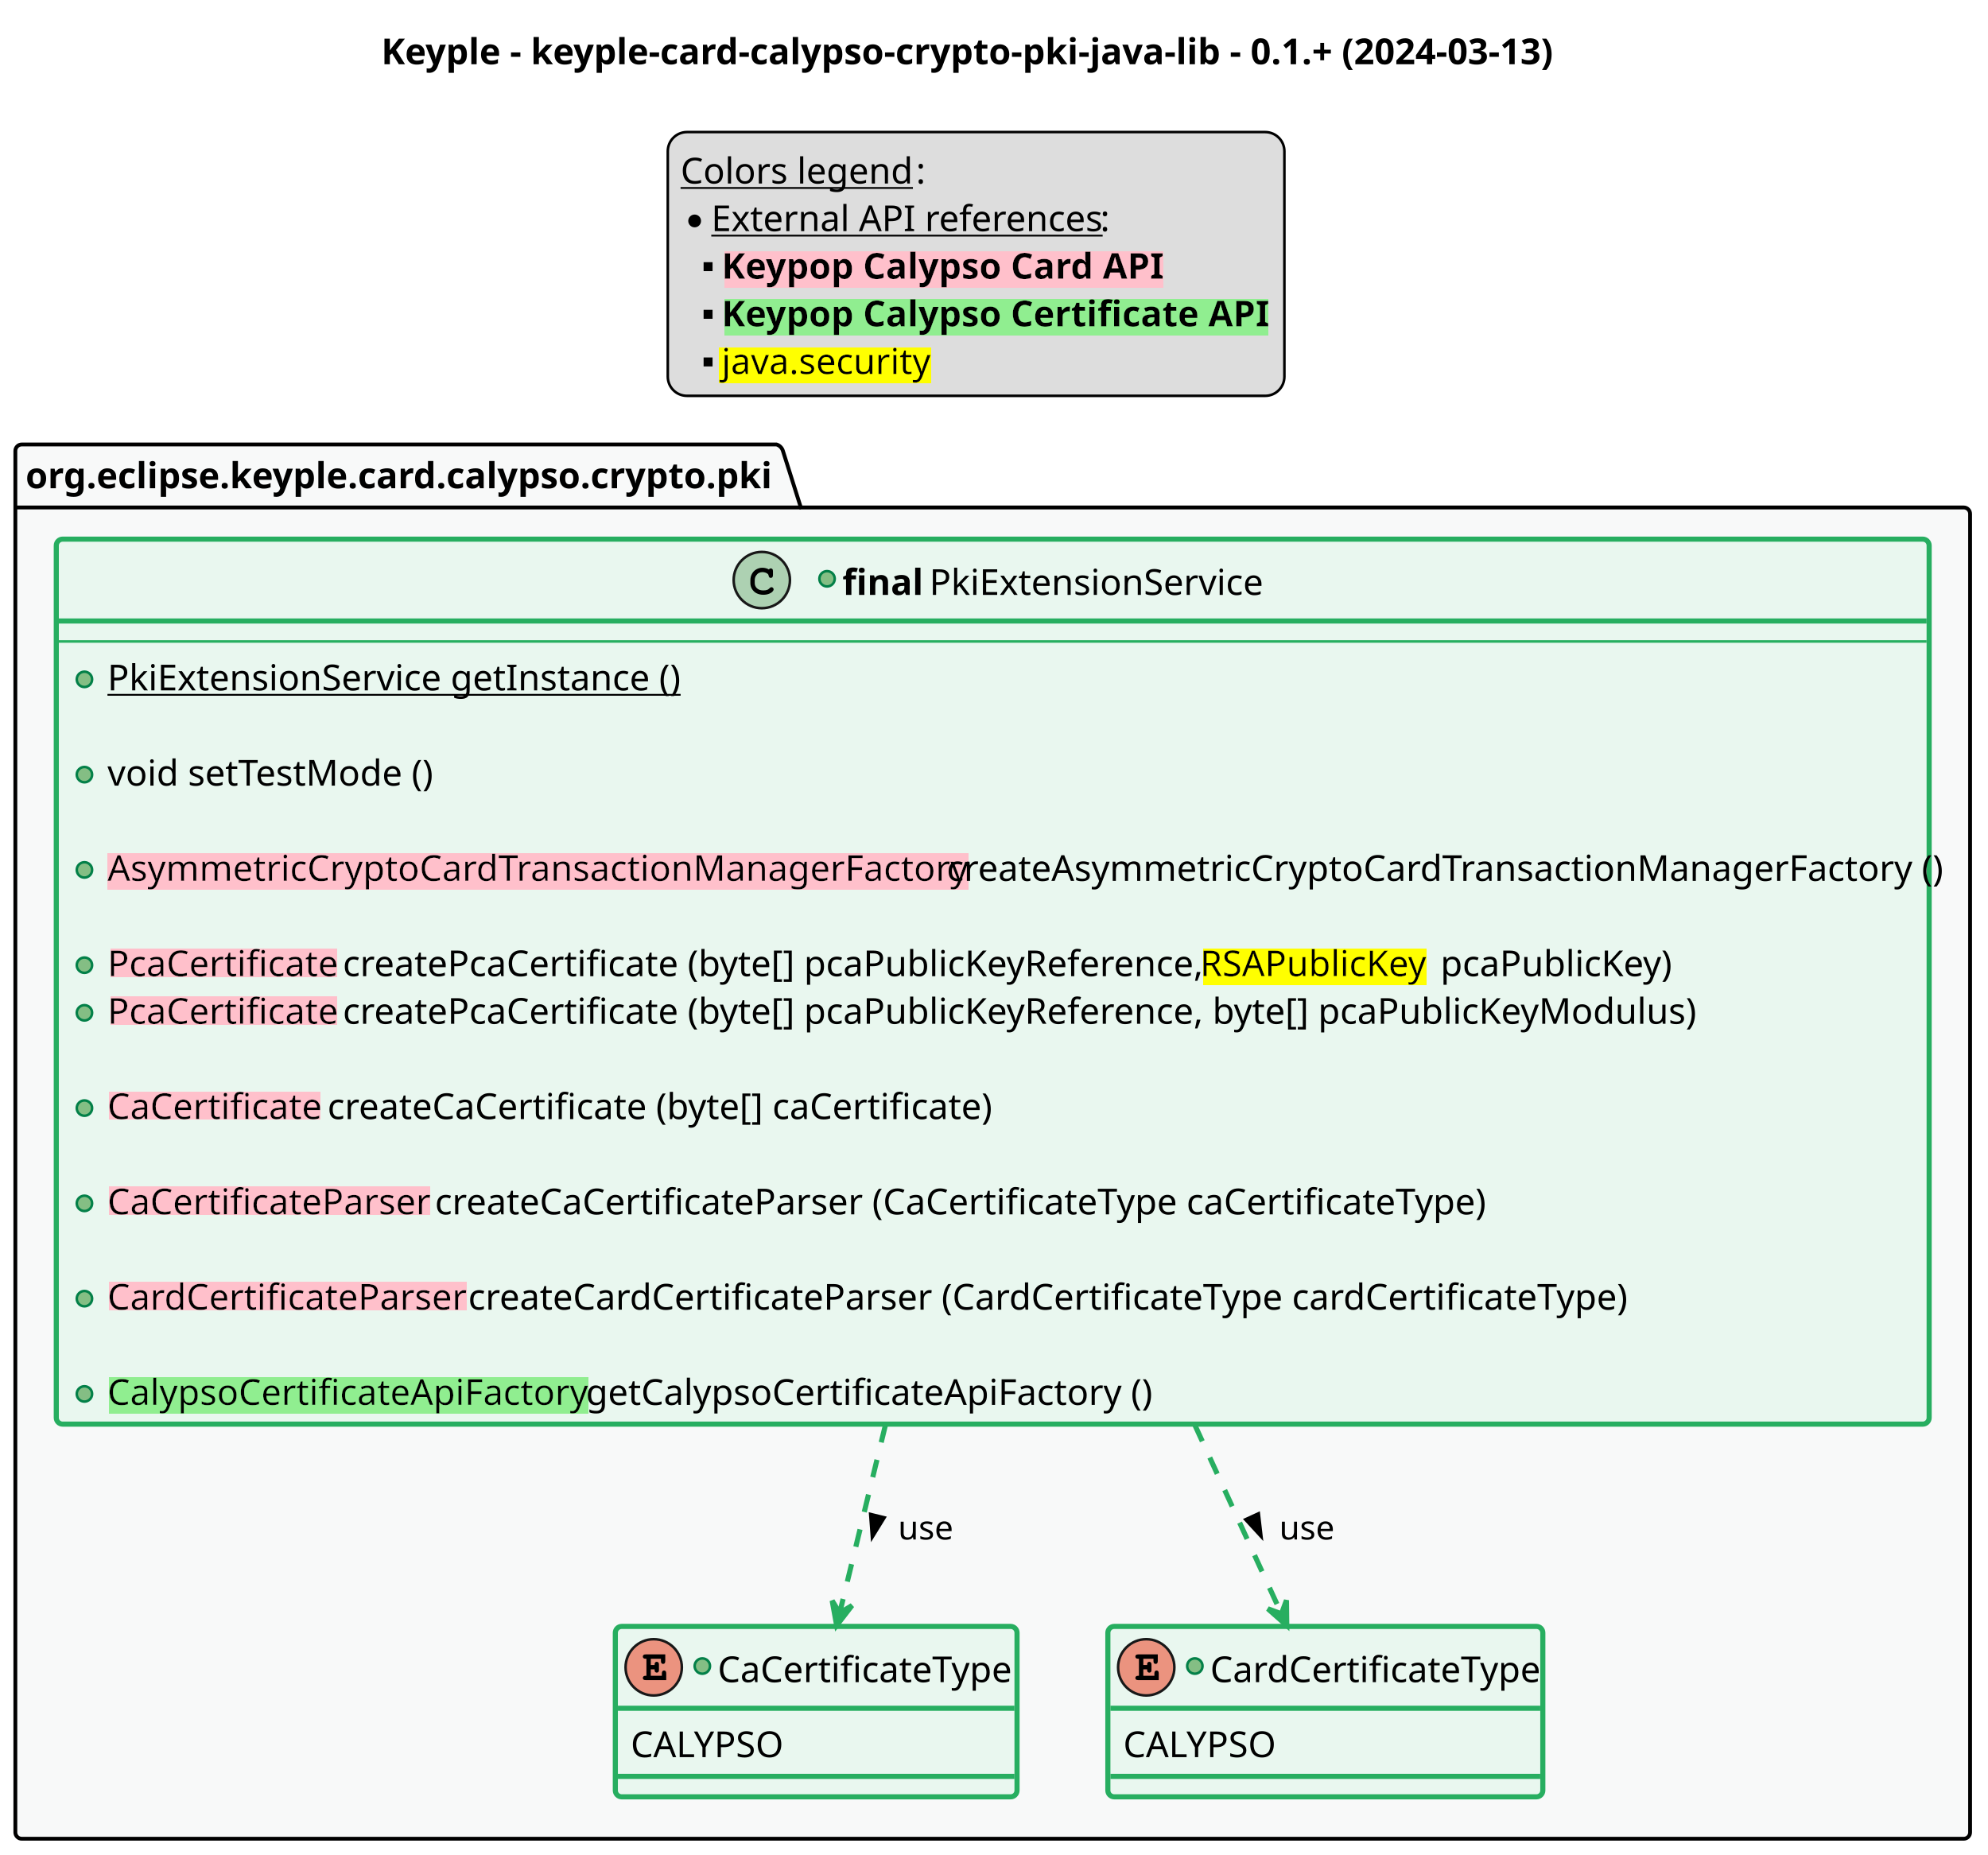
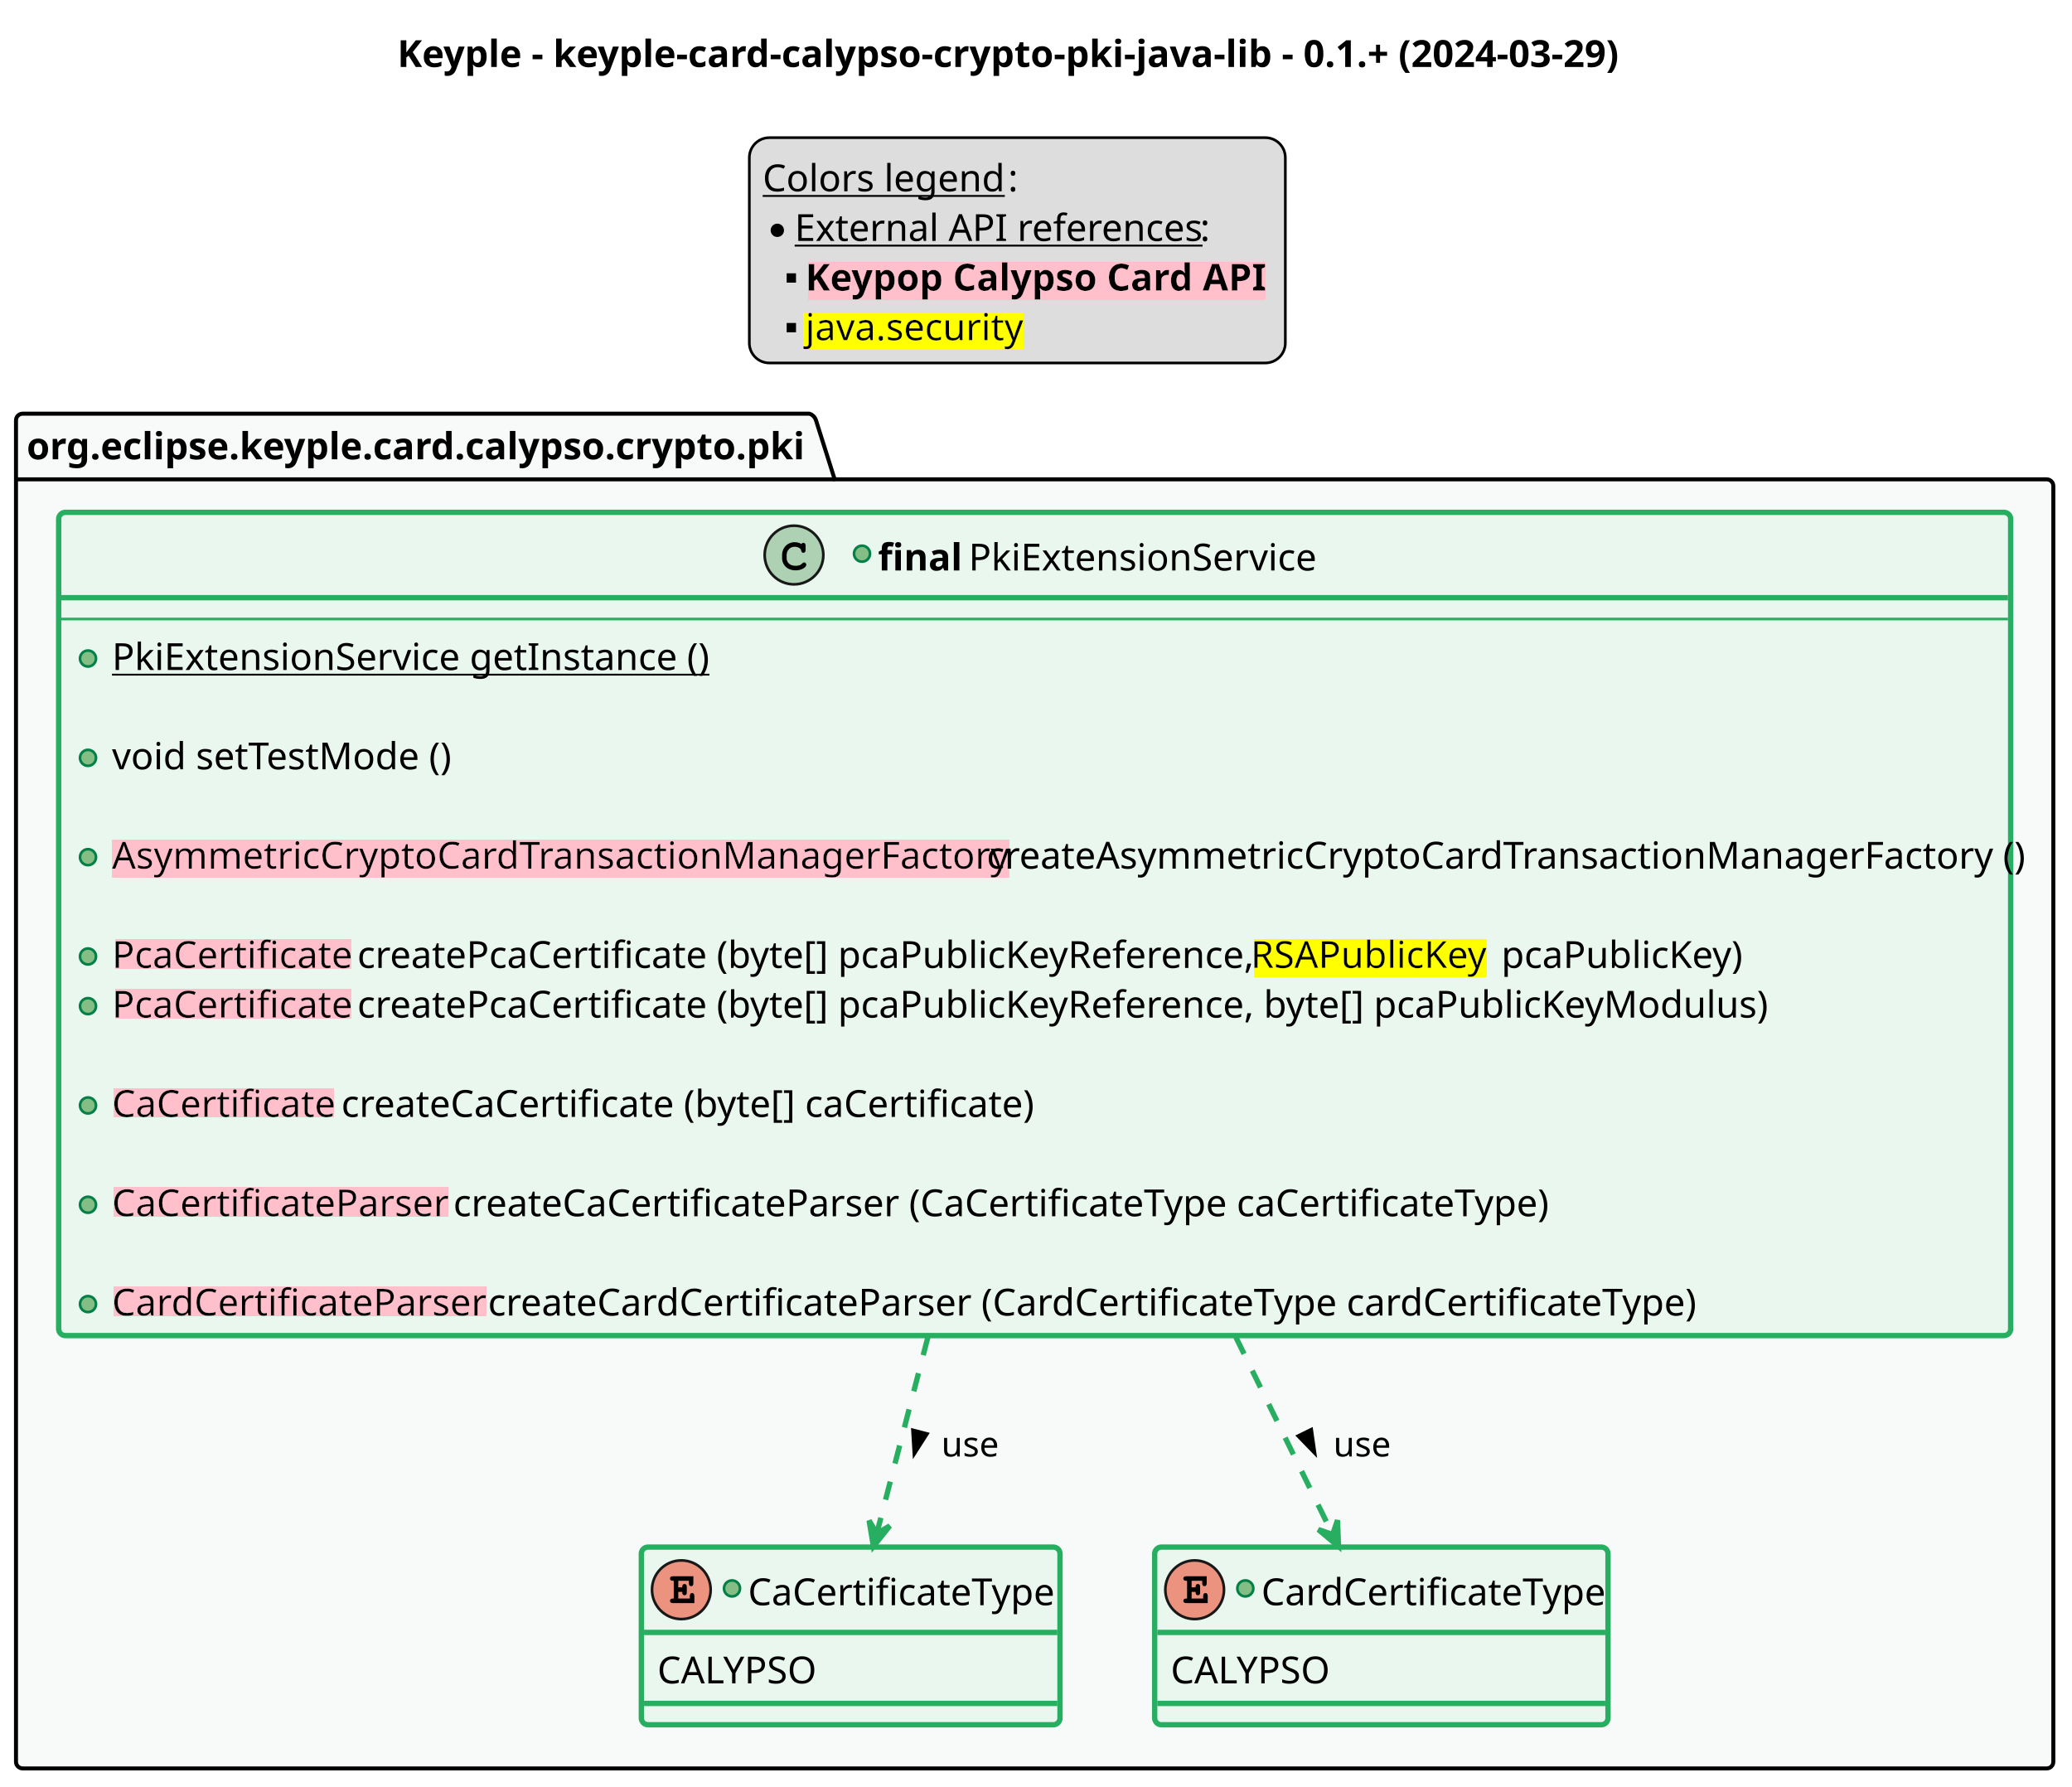
- <svg xmlns="http://www.w3.org/2000/svg" contentStyleType="text/css" height="725px" preserveAspectRatio="none" style="width:777px;height:725px;background:#FFFFFF;" version="1.1" viewBox="0 0 777 725" width="777px" zoomAndPan="magnify">
+ <svg xmlns="http://www.w3.org/2000/svg" contentStyleType="text/css" height="670px" preserveAspectRatio="none" style="width:777px;height:670px;background:#FFFFFF;" version="1.1" viewBox="0 0 777 670" width="777px" zoomAndPan="magnify">
  <defs>
-     <filter height="1" id="b1lozqmgwx9vse0" width="1" x="0" y="0">
+     <filter height="1" id="b1sv6626zreuop0" width="1" x="0" y="0">
      <feFlood flood-color="#FFC0CB" result="flood" />
      <feComposite in="SourceGraphic" in2="flood" operator="over" />
    </filter>
-     <filter height="1" id="b1lozqmgwx9vse1" width="1" x="0" y="0">
-       <feFlood flood-color="#90EE90" result="flood" />
-       <feComposite in="SourceGraphic" in2="flood" operator="over" />
-     </filter>
-     <filter height="1" id="b1lozqmgwx9vse2" width="1" x="0" y="0">
+     <filter height="1" id="b1sv6626zreuop1" width="1" x="0" y="0">
      <feFlood flood-color="#FFFF00" result="flood" />
      <feComposite in="SourceGraphic" in2="flood" operator="over" />
    </filter>
  </defs>
  <g>
-     <text fill="#000000" font-family="sans-serif" font-size="14" font-weight="bold" lengthAdjust="spacing" textLength="465" x="149" y="25.107">Keyple - keyple-card-calypso-crypto-pki-java-lib - 0.1.+ (2024-03-13)</text>
-     <rect fill="#DDDDDD" height="103.106" id="_legend" rx="7.5" ry="7.5" style="stroke:#000000;stroke-width:1.0;" width="241" x="261" y="51.621" />
-     <text fill="#000000" font-family="sans-serif" font-size="14" lengthAdjust="spacing" text-decoration="underline" textLength="88" x="266" y="71.728">Colors legend</text>
-     <text fill="#000000" font-family="sans-serif" font-size="14" lengthAdjust="spacing" textLength="4" x="358" y="71.728">:</text>
-     <ellipse cx="271.5" cy="86.363" fill="#000000" rx="2.5" ry="2.5" style="stroke:#000000;stroke-width:0.0;" />
-     <text fill="#000000" font-family="sans-serif" font-size="14" lengthAdjust="spacing" text-decoration="underline" textLength="148" x="278" y="90.35">External API references</text>
-     <text fill="#000000" font-family="sans-serif" font-size="14" lengthAdjust="spacing" textLength="4" x="430" y="90.35">:</text>
-     <rect fill="#000000" height="3.5" style="stroke:#000000;stroke-width:0.0;" width="3.5" x="275" y="102.484" />
-     <text fill="#000000" filter="url(#b1lozqmgwx9vse0)" font-family="sans-serif" font-size="14" font-weight="bold" lengthAdjust="spacing" textLength="175" x="282" y="108.971">Keypop Calypso Card API</text>
-     <rect fill="#000000" height="3.5" style="stroke:#000000;stroke-width:0.0;" width="3.5" x="275" y="121.106" />
-     <text fill="#000000" filter="url(#b1lozqmgwx9vse1)" font-family="sans-serif" font-size="14" font-weight="bold" lengthAdjust="spacing" textLength="215" x="282" y="127.592">Keypop Calypso Certificate API</text>
-     <rect fill="#000000" height="3.5" style="stroke:#000000;stroke-width:0.0;" width="3.5" x="275" y="139.727" />
-     <text fill="#000000" filter="url(#b1lozqmgwx9vse2)" font-family="sans-serif" font-size="14" lengthAdjust="spacing" textLength="79" x="282" y="146.213">java.security</text>
+     <text fill="#000000" font-family="sans-serif" font-size="14" font-weight="bold" lengthAdjust="spacing" textLength="465" x="149" y="25.107">Keyple - keyple-card-calypso-crypto-pki-java-lib - 0.1.+ (2024-03-29)</text>
+     <rect fill="#DDDDDD" height="84.484" id="_legend" rx="7.5" ry="7.5" style="stroke:#000000;stroke-width:1.0;" width="201" x="281" y="51.621" />
+     <text fill="#000000" font-family="sans-serif" font-size="14" lengthAdjust="spacing" text-decoration="underline" textLength="88" x="286" y="71.728">Colors legend</text>
+     <text fill="#000000" font-family="sans-serif" font-size="14" lengthAdjust="spacing" textLength="4" x="378" y="71.728">:</text>
+     <ellipse cx="291.5" cy="86.363" fill="#000000" rx="2.5" ry="2.5" style="stroke:#000000;stroke-width:0.0;" />
+     <text fill="#000000" font-family="sans-serif" font-size="14" lengthAdjust="spacing" text-decoration="underline" textLength="148" x="298" y="90.35">External API references</text>
+     <text fill="#000000" font-family="sans-serif" font-size="14" lengthAdjust="spacing" textLength="4" x="450" y="90.35">:</text>
+     <rect fill="#000000" height="3.5" style="stroke:#000000;stroke-width:0.0;" width="3.5" x="295" y="102.484" />
+     <text fill="#000000" filter="url(#b1sv6626zreuop0)" font-family="sans-serif" font-size="14" font-weight="bold" lengthAdjust="spacing" textLength="175" x="302" y="108.971">Keypop Calypso Card API</text>
+     <rect fill="#000000" height="3.5" style="stroke:#000000;stroke-width:0.0;" width="3.5" x="295" y="121.106" />
+     <text fill="#000000" filter="url(#b1sv6626zreuop1)" font-family="sans-serif" font-size="14" lengthAdjust="spacing" textLength="79" x="302" y="127.592">java.security</text>
    <g id="cluster_pki">
-       <path d="M8.5,173.74 L303.5,173.74 A3.75,3.75 0 0 1 306,176.24 L313,198.361 L767.5,198.361 A2.5,2.5 0 0 1 770,200.861 L770,716.24 A2.5,2.5 0 0 1 767.5,718.74 L8.5,718.74 A2.5,2.5 0 0 1 6,716.24 L6,176.24 A2.5,2.5 0 0 1 8.5,173.74 " fill="#F8F9F9" style="stroke:#000000;stroke-width:1.5;" />
-       <line style="stroke:#000000;stroke-width:1.5;" x1="6" x2="313" y1="198.361" y2="198.361" />
-       <text fill="#000000" font-family="sans-serif" font-size="14" font-weight="bold" lengthAdjust="spacing" textLength="294" x="10" y="190.848">org.eclipse.keyple.card.calypso.crypto.pki</text>
+       <path d="M8.5,155.119 L303.5,155.119 A3.75,3.75 0 0 1 306,157.619 L313,179.74 L767.5,179.74 A2.5,2.5 0 0 1 770,182.24 L770,660.619 A2.5,2.5 0 0 1 767.5,663.119 L8.5,663.119 A2.5,2.5 0 0 1 6,660.619 L6,157.619 A2.5,2.5 0 0 1 8.5,155.119 " fill="#F8F9F9" style="stroke:#000000;stroke-width:1.5;" />
+       <line style="stroke:#000000;stroke-width:1.5;" x1="6" x2="313" y1="179.74" y2="179.74" />
+       <text fill="#000000" font-family="sans-serif" font-size="14" font-weight="bold" lengthAdjust="spacing" textLength="294" x="10" y="172.227">org.eclipse.keyple.card.calypso.crypto.pki</text>
    </g>
    <g id="elem_PkiExtensionService">
-       <rect codeLine="62" fill="#E9F7EF" height="345.938" id="PkiExtensionService" rx="2.5" ry="2.5" style="stroke:#27AE60;stroke-width:2.0;" width="732" x="22" y="210.74" />
-       <ellipse cx="297.75" cy="226.74" fill="#ADD1B2" rx="11" ry="11" style="stroke:#181818;stroke-width:1.0;" />
-       <path d="M300.516,222.615 Q300.672,222.397 300.859,222.287 Q301.047,222.178 301.266,222.178 Q301.641,222.178 301.875,222.443 Q302.109,222.693 302.109,223.303 L302.109,224.756 Q302.109,225.365 301.875,225.631 Q301.641,225.897 301.266,225.897 Q300.922,225.897 300.719,225.693 Q300.516,225.506 300.406,224.99 Q300.359,224.631 300.172,224.443 Q299.844,224.068 299.234,223.85 Q298.625,223.631 298,223.631 Q297.234,223.631 296.594,223.959 Q295.969,224.287 295.469,225.037 Q294.984,225.787 294.984,226.818 L294.984,227.912 Q294.984,229.147 295.875,229.975 Q296.766,230.787 298.359,230.787 Q299.297,230.787 299.953,230.537 Q300.344,230.381 300.766,229.943 Q301.031,229.678 301.172,229.6 Q301.328,229.522 301.531,229.522 Q301.859,229.522 302.109,229.787 Q302.375,230.037 302.375,230.381 Q302.375,230.725 302.031,231.131 Q301.531,231.709 300.734,232.037 Q299.656,232.49 298.359,232.49 Q296.844,232.49 295.641,231.865 Q294.656,231.365 293.969,230.303 Q293.281,229.225 293.281,227.943 L293.281,226.787 Q293.281,225.459 293.891,224.318 Q294.516,223.162 295.609,222.553 Q296.703,221.928 297.938,221.928 Q298.672,221.928 299.312,222.1 Q299.969,222.256 300.516,222.615 Z " fill="#000000" />
-       <ellipse cx="323.25" cy="226.24" fill="#84BE84" rx="3" ry="3" style="stroke:#038048;stroke-width:1.0;" />
-       <text fill="#000000" font-family="sans-serif" font-size="14" font-weight="bold" lengthAdjust="spacing" textLength="30" x="329.25" y="232.537">final</text>
-       <text fill="#000000" font-family="sans-serif" font-size="14" lengthAdjust="spacing" textLength="127" x="363.25" y="232.537">PkiExtensionService</text>
-       <line style="stroke:#27AE60;stroke-width:2.0;" x1="23" x2="753" y1="242.74" y2="242.74" />
-       <line style="stroke:#27AE60;stroke-width:1.0;" x1="23" x2="753" y1="250.74" y2="250.74" />
-       <ellipse cx="33" cy="265.551" fill="#84BE84" rx="3" ry="3" style="stroke:#038048;stroke-width:1.0;" />
-       <text fill="#000000" font-family="sans-serif" font-size="14" lengthAdjust="spacing" text-decoration="underline" textLength="218" x="42" y="269.848">PkiExtensionService getInstance ()</text>
-       <text fill="#000000" font-family="sans-serif" font-size="14" lengthAdjust="spacing" textLength="4" x="42" y="288.469"> </text>
-       <ellipse cx="33" cy="302.793" fill="#84BE84" rx="3" ry="3" style="stroke:#038048;stroke-width:1.0;" />
-       <text fill="#000000" font-family="sans-serif" font-size="14" lengthAdjust="spacing" textLength="126" x="42" y="307.09">void setTestMode ()</text>
-       <text fill="#000000" font-family="sans-serif" font-size="14" lengthAdjust="spacing" textLength="4" x="42" y="325.711"> </text>
-       <ellipse cx="33" cy="340.035" fill="#84BE84" rx="3" ry="3" style="stroke:#038048;stroke-width:1.0;" />
-       <text fill="#000000" filter="url(#b1lozqmgwx9vse0)" font-family="sans-serif" font-size="14" lengthAdjust="spacing" textLength="324" x="42" y="344.332">AsymmetricCryptoCardTransactionManagerFactory</text>
-       <text fill="#000000" font-family="sans-serif" font-size="14" lengthAdjust="spacing" textLength="378" x="370" y="344.332">createAsymmetricCryptoCardTransactionManagerFactory ()</text>
-       <text fill="#000000" font-family="sans-serif" font-size="14" lengthAdjust="spacing" textLength="4" x="42" y="362.953"> </text>
+       <rect codeLine="61" fill="#E9F7EF" height="308.695" id="PkiExtensionService" rx="2.5" ry="2.5" style="stroke:#27AE60;stroke-width:2.0;" width="732" x="22" y="192.119" />
+       <ellipse cx="297.75" cy="208.119" fill="#ADD1B2" rx="11" ry="11" style="stroke:#181818;stroke-width:1.0;" />
+       <path d="M300.516,203.994 Q300.672,203.775 300.859,203.666 Q301.047,203.557 301.266,203.557 Q301.641,203.557 301.875,203.822 Q302.109,204.072 302.109,204.682 L302.109,206.135 Q302.109,206.744 301.875,207.01 Q301.641,207.275 301.266,207.275 Q300.922,207.275 300.719,207.072 Q300.516,206.885 300.406,206.369 Q300.359,206.01 300.172,205.822 Q299.844,205.447 299.234,205.228 Q298.625,205.01 298,205.01 Q297.234,205.01 296.594,205.338 Q295.969,205.666 295.469,206.416 Q294.984,207.166 294.984,208.197 L294.984,209.291 Q294.984,210.525 295.875,211.353 Q296.766,212.166 298.359,212.166 Q299.297,212.166 299.953,211.916 Q300.344,211.76 300.766,211.322 Q301.031,211.057 301.172,210.978 Q301.328,210.9 301.531,210.9 Q301.859,210.9 302.109,211.166 Q302.375,211.416 302.375,211.76 Q302.375,212.103 302.031,212.51 Q301.531,213.088 300.734,213.416 Q299.656,213.869 298.359,213.869 Q296.844,213.869 295.641,213.244 Q294.656,212.744 293.969,211.682 Q293.281,210.603 293.281,209.322 L293.281,208.166 Q293.281,206.838 293.891,205.697 Q294.516,204.541 295.609,203.932 Q296.703,203.307 297.938,203.307 Q298.672,203.307 299.312,203.478 Q299.969,203.635 300.516,203.994 Z " fill="#000000" />
+       <ellipse cx="323.25" cy="207.619" fill="#84BE84" rx="3" ry="3" style="stroke:#038048;stroke-width:1.0;" />
+       <text fill="#000000" font-family="sans-serif" font-size="14" font-weight="bold" lengthAdjust="spacing" textLength="30" x="329.25" y="213.916">final</text>
+       <text fill="#000000" font-family="sans-serif" font-size="14" lengthAdjust="spacing" textLength="127" x="363.25" y="213.916">PkiExtensionService</text>
+       <line style="stroke:#27AE60;stroke-width:2.0;" x1="23" x2="753" y1="224.119" y2="224.119" />
+       <line style="stroke:#27AE60;stroke-width:1.0;" x1="23" x2="753" y1="232.119" y2="232.119" />
+       <ellipse cx="33" cy="246.93" fill="#84BE84" rx="3" ry="3" style="stroke:#038048;stroke-width:1.0;" />
+       <text fill="#000000" font-family="sans-serif" font-size="14" lengthAdjust="spacing" text-decoration="underline" textLength="218" x="42" y="251.227">PkiExtensionService getInstance ()</text>
+       <text fill="#000000" font-family="sans-serif" font-size="14" lengthAdjust="spacing" textLength="4" x="42" y="269.848"> </text>
+       <ellipse cx="33" cy="284.172" fill="#84BE84" rx="3" ry="3" style="stroke:#038048;stroke-width:1.0;" />
+       <text fill="#000000" font-family="sans-serif" font-size="14" lengthAdjust="spacing" textLength="126" x="42" y="288.469">void setTestMode ()</text>
+       <text fill="#000000" font-family="sans-serif" font-size="14" lengthAdjust="spacing" textLength="4" x="42" y="307.09"> </text>
+       <ellipse cx="33" cy="321.414" fill="#84BE84" rx="3" ry="3" style="stroke:#038048;stroke-width:1.0;" />
+       <text fill="#000000" filter="url(#b1sv6626zreuop0)" font-family="sans-serif" font-size="14" lengthAdjust="spacing" textLength="324" x="42" y="325.711">AsymmetricCryptoCardTransactionManagerFactory</text>
+       <text fill="#000000" font-family="sans-serif" font-size="14" lengthAdjust="spacing" textLength="378" x="370" y="325.711">createAsymmetricCryptoCardTransactionManagerFactory ()</text>
+       <text fill="#000000" font-family="sans-serif" font-size="14" lengthAdjust="spacing" textLength="4" x="42" y="344.332"> </text>
+       <ellipse cx="33" cy="358.656" fill="#84BE84" rx="3" ry="3" style="stroke:#038048;stroke-width:1.0;" />
+       <text fill="#000000" filter="url(#b1sv6626zreuop0)" font-family="sans-serif" font-size="14" lengthAdjust="spacing" textLength="88" x="42" y="362.953">PcaCertificate</text>
+       <text fill="#000000" font-family="sans-serif" font-size="14" lengthAdjust="spacing" textLength="331" x="134" y="362.953">createPcaCertificate (byte[] pcaPublicKeyReference,</text>
+       <text fill="#000000" filter="url(#b1sv6626zreuop1)" font-family="sans-serif" font-size="14" lengthAdjust="spacing" textLength="90" x="469" y="362.953">RSAPublicKey</text>
+       <text fill="#000000" font-family="sans-serif" font-size="14" lengthAdjust="spacing" textLength="90" x="563" y="362.953">pcaPublicKey)</text>
      <ellipse cx="33" cy="377.277" fill="#84BE84" rx="3" ry="3" style="stroke:#038048;stroke-width:1.0;" />
-       <text fill="#000000" filter="url(#b1lozqmgwx9vse0)" font-family="sans-serif" font-size="14" lengthAdjust="spacing" textLength="88" x="42" y="381.574">PcaCertificate</text>
-       <text fill="#000000" font-family="sans-serif" font-size="14" lengthAdjust="spacing" textLength="331" x="134" y="381.574">createPcaCertificate (byte[] pcaPublicKeyReference,</text>
-       <text fill="#000000" filter="url(#b1lozqmgwx9vse2)" font-family="sans-serif" font-size="14" lengthAdjust="spacing" textLength="90" x="469" y="381.574">RSAPublicKey</text>
-       <text fill="#000000" font-family="sans-serif" font-size="14" lengthAdjust="spacing" textLength="90" x="563" y="381.574">pcaPublicKey)</text>
-       <ellipse cx="33" cy="395.898" fill="#84BE84" rx="3" ry="3" style="stroke:#038048;stroke-width:1.0;" />
-       <text fill="#000000" filter="url(#b1lozqmgwx9vse0)" font-family="sans-serif" font-size="14" lengthAdjust="spacing" textLength="88" x="42" y="400.195">PcaCertificate</text>
-       <text fill="#000000" font-family="sans-serif" font-size="14" lengthAdjust="spacing" textLength="517" x="134" y="400.195">createPcaCertificate (byte[] pcaPublicKeyReference, byte[] pcaPublicKeyModulus)</text>
-       <text fill="#000000" font-family="sans-serif" font-size="14" lengthAdjust="spacing" textLength="4" x="42" y="418.816"> </text>
-       <ellipse cx="33" cy="433.141" fill="#84BE84" rx="3" ry="3" style="stroke:#038048;stroke-width:1.0;" />
-       <text fill="#000000" filter="url(#b1lozqmgwx9vse0)" font-family="sans-serif" font-size="14" lengthAdjust="spacing" textLength="82" x="42" y="437.438">CaCertificate</text>
-       <text fill="#000000" font-family="sans-serif" font-size="14" lengthAdjust="spacing" textLength="254" x="128" y="437.438">createCaCertificate (byte[] caCertificate)</text>
-       <text fill="#000000" font-family="sans-serif" font-size="14" lengthAdjust="spacing" textLength="4" x="42" y="456.059"> </text>
-       <ellipse cx="33" cy="470.383" fill="#84BE84" rx="3" ry="3" style="stroke:#038048;stroke-width:1.0;" />
-       <text fill="#000000" filter="url(#b1lozqmgwx9vse0)" font-family="sans-serif" font-size="14" lengthAdjust="spacing" textLength="124" x="42" y="474.68">CaCertificateParser</text>
-       <text fill="#000000" font-family="sans-serif" font-size="14" lengthAdjust="spacing" textLength="407" x="170" y="474.68">createCaCertificateParser (CaCertificateType caCertificateType)</text>
-       <text fill="#000000" font-family="sans-serif" font-size="14" lengthAdjust="spacing" textLength="4" x="42" y="493.301"> </text>
-       <ellipse cx="33" cy="507.625" fill="#84BE84" rx="3" ry="3" style="stroke:#038048;stroke-width:1.0;" />
-       <text fill="#000000" filter="url(#b1lozqmgwx9vse0)" font-family="sans-serif" font-size="14" lengthAdjust="spacing" textLength="137" x="42" y="511.922">CardCertificateParser</text>
-       <text fill="#000000" font-family="sans-serif" font-size="14" lengthAdjust="spacing" textLength="446" x="183" y="511.922">createCardCertificateParser (CardCertificateType cardCertificateType)</text>
-       <text fill="#000000" font-family="sans-serif" font-size="14" lengthAdjust="spacing" textLength="4" x="42" y="530.543"> </text>
-       <ellipse cx="33" cy="544.867" fill="#84BE84" rx="3" ry="3" style="stroke:#038048;stroke-width:1.0;" />
-       <text fill="#000000" filter="url(#b1lozqmgwx9vse1)" font-family="sans-serif" font-size="14" lengthAdjust="spacing" textLength="183" x="42" y="549.164">CalypsoCertificateApiFactory</text>
-       <text fill="#000000" font-family="sans-serif" font-size="14" lengthAdjust="spacing" textLength="217" x="229" y="549.164">getCalypsoCertificateApiFactory ()</text>
+       <text fill="#000000" filter="url(#b1sv6626zreuop0)" font-family="sans-serif" font-size="14" lengthAdjust="spacing" textLength="88" x="42" y="381.574">PcaCertificate</text>
+       <text fill="#000000" font-family="sans-serif" font-size="14" lengthAdjust="spacing" textLength="517" x="134" y="381.574">createPcaCertificate (byte[] pcaPublicKeyReference, byte[] pcaPublicKeyModulus)</text>
+       <text fill="#000000" font-family="sans-serif" font-size="14" lengthAdjust="spacing" textLength="4" x="42" y="400.195"> </text>
+       <ellipse cx="33" cy="414.519" fill="#84BE84" rx="3" ry="3" style="stroke:#038048;stroke-width:1.0;" />
+       <text fill="#000000" filter="url(#b1sv6626zreuop0)" font-family="sans-serif" font-size="14" lengthAdjust="spacing" textLength="82" x="42" y="418.816">CaCertificate</text>
+       <text fill="#000000" font-family="sans-serif" font-size="14" lengthAdjust="spacing" textLength="254" x="128" y="418.816">createCaCertificate (byte[] caCertificate)</text>
+       <text fill="#000000" font-family="sans-serif" font-size="14" lengthAdjust="spacing" textLength="4" x="42" y="437.438"> </text>
+       <ellipse cx="33" cy="451.762" fill="#84BE84" rx="3" ry="3" style="stroke:#038048;stroke-width:1.0;" />
+       <text fill="#000000" filter="url(#b1sv6626zreuop0)" font-family="sans-serif" font-size="14" lengthAdjust="spacing" textLength="124" x="42" y="456.059">CaCertificateParser</text>
+       <text fill="#000000" font-family="sans-serif" font-size="14" lengthAdjust="spacing" textLength="407" x="170" y="456.059">createCaCertificateParser (CaCertificateType caCertificateType)</text>
+       <text fill="#000000" font-family="sans-serif" font-size="14" lengthAdjust="spacing" textLength="4" x="42" y="474.68"> </text>
+       <ellipse cx="33" cy="489.004" fill="#84BE84" rx="3" ry="3" style="stroke:#038048;stroke-width:1.0;" />
+       <text fill="#000000" filter="url(#b1sv6626zreuop0)" font-family="sans-serif" font-size="14" lengthAdjust="spacing" textLength="137" x="42" y="493.301">CardCertificateParser</text>
+       <text fill="#000000" font-family="sans-serif" font-size="14" lengthAdjust="spacing" textLength="446" x="183" y="493.301">createCardCertificateParser (CardCertificateType cardCertificateType)</text>
    </g>
    <g id="elem_CaCertificateType">
-       <rect codeLine="81" fill="#E9F7EF" height="66.621" id="CaCertificateType" rx="2.5" ry="2.5" style="stroke:#27AE60;stroke-width:2.0;" width="157" x="240.5" y="635.74" />
-       <ellipse cx="255.5" cy="651.74" fill="#EB937F" rx="11" ry="11" style="stroke:#181818;stroke-width:1.0;" />
-       <path d="M254.359,652.537 L254.359,655.037 L258.688,655.037 L258.688,654.115 Q258.688,653.506 258.922,653.24 Q259.172,652.975 259.547,652.975 Q259.922,652.975 260.156,653.24 Q260.391,653.506 260.391,654.115 L260.391,656.74 L252.391,656.74 Q251.766,656.74 251.5,656.506 Q251.25,656.271 251.25,655.881 Q251.25,655.506 251.516,655.271 Q251.781,655.037 252.391,655.037 L252.656,655.037 L252.656,648.381 L252.391,648.381 Q251.766,648.381 251.5,648.146 Q251.25,647.912 251.25,647.521 Q251.25,647.146 251.5,646.912 Q251.766,646.678 252.391,646.678 L260.016,646.678 L260.016,649.271 Q260.016,649.881 259.781,650.146 Q259.562,650.396 259.172,650.396 Q258.797,650.396 258.562,650.146 Q258.328,649.881 258.328,649.271 L258.328,648.381 L254.359,648.381 L254.359,650.834 L255.844,650.834 Q255.844,650.178 255.969,649.99 Q256.234,649.584 256.703,649.584 Q257.078,649.584 257.312,649.85 Q257.547,650.1 257.547,650.709 L257.547,652.678 Q257.547,653.225 257.422,653.412 Q257.156,653.803 256.703,653.803 Q256.234,653.803 255.969,653.396 Q255.844,653.209 255.844,652.537 L254.359,652.537 Z " fill="#000000" />
-       <ellipse cx="274.5" cy="651.24" fill="#84BE84" rx="3" ry="3" style="stroke:#038048;stroke-width:1.0;" />
-       <text fill="#000000" font-family="sans-serif" font-size="14" lengthAdjust="spacing" textLength="114" x="280.5" y="657.537">CaCertificateType</text>
-       <line style="stroke:#27AE60;stroke-width:2.0;" x1="241.5" x2="396.5" y1="667.74" y2="667.74" />
-       <text fill="#000000" font-family="sans-serif" font-size="14" lengthAdjust="spacing" textLength="65" x="246.5" y="686.848">CALYPSO</text>
-       <line style="stroke:#27AE60;stroke-width:2.0;" x1="241.5" x2="396.5" y1="694.361" y2="694.361" />
+       <rect codeLine="78" fill="#E9F7EF" height="66.621" id="CaCertificateType" rx="2.5" ry="2.5" style="stroke:#27AE60;stroke-width:2.0;" width="157" x="240.5" y="580.119" />
+       <ellipse cx="255.5" cy="596.119" fill="#EB937F" rx="11" ry="11" style="stroke:#181818;stroke-width:1.0;" />
+       <path d="M254.359,596.916 L254.359,599.416 L258.688,599.416 L258.688,598.494 Q258.688,597.885 258.922,597.619 Q259.172,597.354 259.547,597.354 Q259.922,597.354 260.156,597.619 Q260.391,597.885 260.391,598.494 L260.391,601.119 L252.391,601.119 Q251.766,601.119 251.5,600.885 Q251.25,600.65 251.25,600.26 Q251.25,599.885 251.516,599.65 Q251.781,599.416 252.391,599.416 L252.656,599.416 L252.656,592.76 L252.391,592.76 Q251.766,592.76 251.5,592.525 Q251.25,592.291 251.25,591.9 Q251.25,591.525 251.5,591.291 Q251.766,591.057 252.391,591.057 L260.016,591.057 L260.016,593.65 Q260.016,594.26 259.781,594.525 Q259.562,594.775 259.172,594.775 Q258.797,594.775 258.562,594.525 Q258.328,594.26 258.328,593.65 L258.328,592.76 L254.359,592.76 L254.359,595.213 L255.844,595.213 Q255.844,594.557 255.969,594.369 Q256.234,593.963 256.703,593.963 Q257.078,593.963 257.312,594.229 Q257.547,594.479 257.547,595.088 L257.547,597.057 Q257.547,597.604 257.422,597.791 Q257.156,598.182 256.703,598.182 Q256.234,598.182 255.969,597.775 Q255.844,597.588 255.844,596.916 L254.359,596.916 Z " fill="#000000" />
+       <ellipse cx="274.5" cy="595.619" fill="#84BE84" rx="3" ry="3" style="stroke:#038048;stroke-width:1.0;" />
+       <text fill="#000000" font-family="sans-serif" font-size="14" lengthAdjust="spacing" textLength="114" x="280.5" y="601.916">CaCertificateType</text>
+       <line style="stroke:#27AE60;stroke-width:2.0;" x1="241.5" x2="396.5" y1="612.119" y2="612.119" />
+       <text fill="#000000" font-family="sans-serif" font-size="14" lengthAdjust="spacing" textLength="65" x="246.5" y="631.227">CALYPSO</text>
+       <line style="stroke:#27AE60;stroke-width:2.0;" x1="241.5" x2="396.5" y1="638.74" y2="638.74" />
    </g>
    <g id="elem_CardCertificateType">
-       <rect codeLine="84" fill="#E9F7EF" height="66.621" id="CardCertificateType" rx="2.5" ry="2.5" style="stroke:#27AE60;stroke-width:2.0;" width="170" x="433" y="635.74" />
-       <ellipse cx="448" cy="651.74" fill="#EB937F" rx="11" ry="11" style="stroke:#181818;stroke-width:1.0;" />
-       <path d="M446.859,652.537 L446.859,655.037 L451.188,655.037 L451.188,654.115 Q451.188,653.506 451.422,653.24 Q451.672,652.975 452.047,652.975 Q452.422,652.975 452.656,653.24 Q452.891,653.506 452.891,654.115 L452.891,656.74 L444.891,656.74 Q444.266,656.74 444,656.506 Q443.75,656.271 443.75,655.881 Q443.75,655.506 444.016,655.271 Q444.281,655.037 444.891,655.037 L445.156,655.037 L445.156,648.381 L444.891,648.381 Q444.266,648.381 444,648.146 Q443.75,647.912 443.75,647.521 Q443.75,647.146 444,646.912 Q444.266,646.678 444.891,646.678 L452.516,646.678 L452.516,649.271 Q452.516,649.881 452.281,650.146 Q452.062,650.396 451.672,650.396 Q451.297,650.396 451.062,650.146 Q450.828,649.881 450.828,649.271 L450.828,648.381 L446.859,648.381 L446.859,650.834 L448.344,650.834 Q448.344,650.178 448.469,649.99 Q448.734,649.584 449.203,649.584 Q449.578,649.584 449.812,649.85 Q450.047,650.1 450.047,650.709 L450.047,652.678 Q450.047,653.225 449.922,653.412 Q449.656,653.803 449.203,653.803 Q448.734,653.803 448.469,653.396 Q448.344,653.209 448.344,652.537 L446.859,652.537 Z " fill="#000000" />
-       <ellipse cx="467" cy="651.24" fill="#84BE84" rx="3" ry="3" style="stroke:#038048;stroke-width:1.0;" />
-       <text fill="#000000" font-family="sans-serif" font-size="14" lengthAdjust="spacing" textLength="127" x="473" y="657.537">CardCertificateType</text>
-       <line style="stroke:#27AE60;stroke-width:2.0;" x1="434" x2="602" y1="667.74" y2="667.74" />
-       <text fill="#000000" font-family="sans-serif" font-size="14" lengthAdjust="spacing" textLength="65" x="439" y="686.848">CALYPSO</text>
-       <line style="stroke:#27AE60;stroke-width:2.0;" x1="434" x2="602" y1="694.361" y2="694.361" />
+       <rect codeLine="81" fill="#E9F7EF" height="66.621" id="CardCertificateType" rx="2.5" ry="2.5" style="stroke:#27AE60;stroke-width:2.0;" width="170" x="433" y="580.119" />
+       <ellipse cx="448" cy="596.119" fill="#EB937F" rx="11" ry="11" style="stroke:#181818;stroke-width:1.0;" />
+       <path d="M446.859,596.916 L446.859,599.416 L451.188,599.416 L451.188,598.494 Q451.188,597.885 451.422,597.619 Q451.672,597.354 452.047,597.354 Q452.422,597.354 452.656,597.619 Q452.891,597.885 452.891,598.494 L452.891,601.119 L444.891,601.119 Q444.266,601.119 444,600.885 Q443.75,600.65 443.75,600.26 Q443.75,599.885 444.016,599.65 Q444.281,599.416 444.891,599.416 L445.156,599.416 L445.156,592.76 L444.891,592.76 Q444.266,592.76 444,592.525 Q443.75,592.291 443.75,591.9 Q443.75,591.525 444,591.291 Q444.266,591.057 444.891,591.057 L452.516,591.057 L452.516,593.65 Q452.516,594.26 452.281,594.525 Q452.062,594.775 451.672,594.775 Q451.297,594.775 451.062,594.525 Q450.828,594.26 450.828,593.65 L450.828,592.76 L446.859,592.76 L446.859,595.213 L448.344,595.213 Q448.344,594.557 448.469,594.369 Q448.734,593.963 449.203,593.963 Q449.578,593.963 449.812,594.229 Q450.047,594.479 450.047,595.088 L450.047,597.057 Q450.047,597.604 449.922,597.791 Q449.656,598.182 449.203,598.182 Q448.734,598.182 448.469,597.775 Q448.344,597.588 448.344,596.916 L446.859,596.916 Z " fill="#000000" />
+       <ellipse cx="467" cy="595.619" fill="#84BE84" rx="3" ry="3" style="stroke:#038048;stroke-width:1.0;" />
+       <text fill="#000000" font-family="sans-serif" font-size="14" lengthAdjust="spacing" textLength="127" x="473" y="601.916">CardCertificateType</text>
+       <line style="stroke:#27AE60;stroke-width:2.0;" x1="434" x2="602" y1="612.119" y2="612.119" />
+       <text fill="#000000" font-family="sans-serif" font-size="14" lengthAdjust="spacing" textLength="65" x="439" y="631.227">CALYPSO</text>
+       <line style="stroke:#27AE60;stroke-width:2.0;" x1="434" x2="602" y1="638.74" y2="638.74" />
    </g>
    <g id="link_PkiExtensionService_CaCertificateType">
-       <path codeLine="91" d="M346.073,557.007 C338.792,586.921 333.393,609.102 328.421,629.532 " fill="none" id="PkiExtensionService-to-CaCertificateType" style="stroke:#27AE60;stroke-width:2.0;stroke-dasharray:7.0,7.0;" />
-       <polygon fill="#27AE60" points="327.002,635.362,333.017,627.563,328.184,630.504,325.244,625.671,327.002,635.362" style="stroke:#27AE60;stroke-width:2.0;" />
-       <polygon fill="#000000" points="340.817,601.244,345.812,593.15,340.101,591.76,340.817,601.244" style="stroke:#000000;stroke-width:1.0;" />
-       <text fill="#000000" font-family="sans-serif" font-size="13" lengthAdjust="spacing" textLength="21" x="351" y="601.769">use</text>
+       <path codeLine="88" d="M347.962,501.387 C340.234,531.069 334.398,553.483 329.037,574.072 " fill="none" id="PkiExtensionService-to-CaCertificateType" style="stroke:#27AE60;stroke-width:2.0;stroke-dasharray:7.0,7.0;" />
+       <polygon fill="#27AE60" points="327.525,579.878,333.664,572.176,328.785,575.039,325.922,570.16,327.525,579.878" style="stroke:#27AE60;stroke-width:2.0;" />
+       <polygon fill="#000000" points="342.74,545.603,347.863,537.591,342.175,536.11,342.74,545.603" style="stroke:#000000;stroke-width:1.0;" />
+       <text fill="#000000" font-family="sans-serif" font-size="13" lengthAdjust="spacing" textLength="21" x="353" y="546.148">use</text>
    </g>
    <g id="link_PkiExtensionService_CardCertificateType">
-       <path codeLine="92" d="M466.994,557.007 C480.711,586.921 491.054,609.478 500.423,629.908 " fill="none" id="PkiExtensionService-to-CardCertificateType" style="stroke:#27AE60;stroke-width:2.0;stroke-dasharray:7.0,7.0;" />
-       <polygon fill="#27AE60" points="502.924,635.362,502.808,625.514,500.84,630.817,495.536,628.849,502.924,635.362" style="stroke:#27AE60;stroke-width:2.0;" />
-       <polygon fill="#000000" points="493.084,600.931,491.985,591.484,486.642,593.934,493.084,600.931" style="stroke:#000000;stroke-width:1.0;" />
-       <text fill="#000000" font-family="sans-serif" font-size="13" lengthAdjust="spacing" textLength="21" x="500" y="601.769">use</text>
+       <path codeLine="89" d="M463.433,501.387 C477.994,531.069 489.195,553.902 499.296,574.491 " fill="none" id="PkiExtensionService-to-CardCertificateType" style="stroke:#27AE60;stroke-width:2.0;stroke-dasharray:7.0,7.0;" />
+       <polygon fill="#27AE60" points="501.938,579.878,501.565,570.036,499.736,575.389,494.383,573.559,501.938,579.878" style="stroke:#27AE60;stroke-width:2.0;" />
+       <polygon fill="#000000" points="493.202,545.254,491.857,535.839,486.58,538.427,493.202,545.254" style="stroke:#000000;stroke-width:1.0;" />
+       <text fill="#000000" font-family="sans-serif" font-size="13" lengthAdjust="spacing" textLength="21" x="500" y="546.148">use</text>
    </g>
  </g>
</svg>
